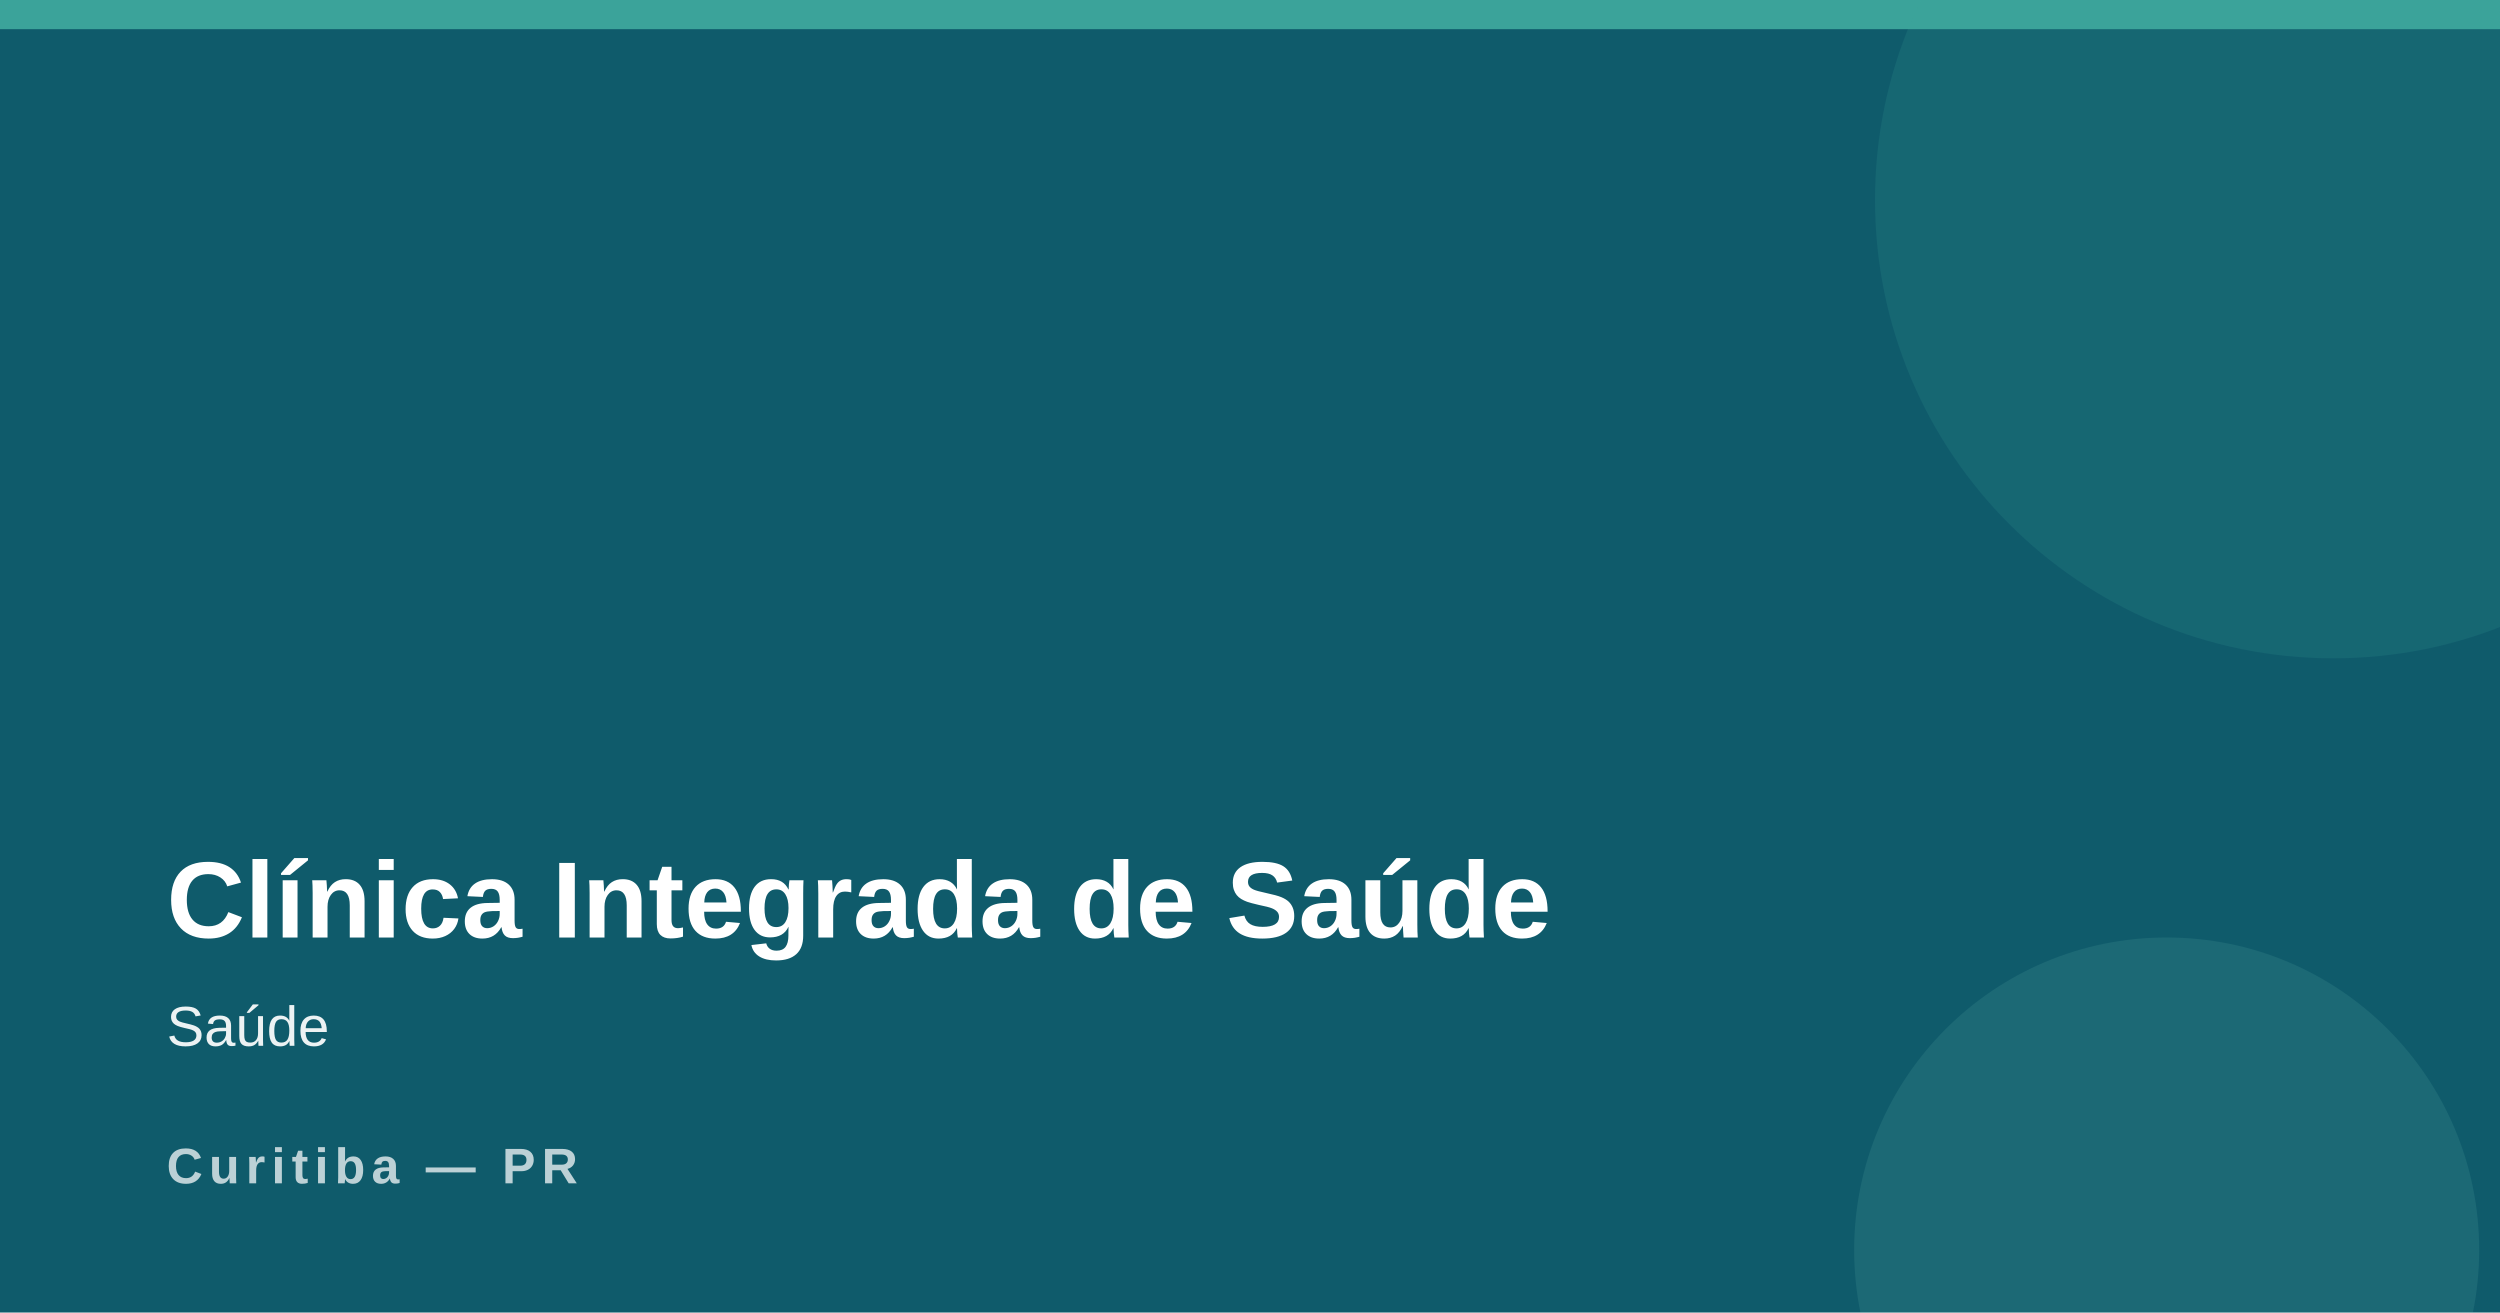
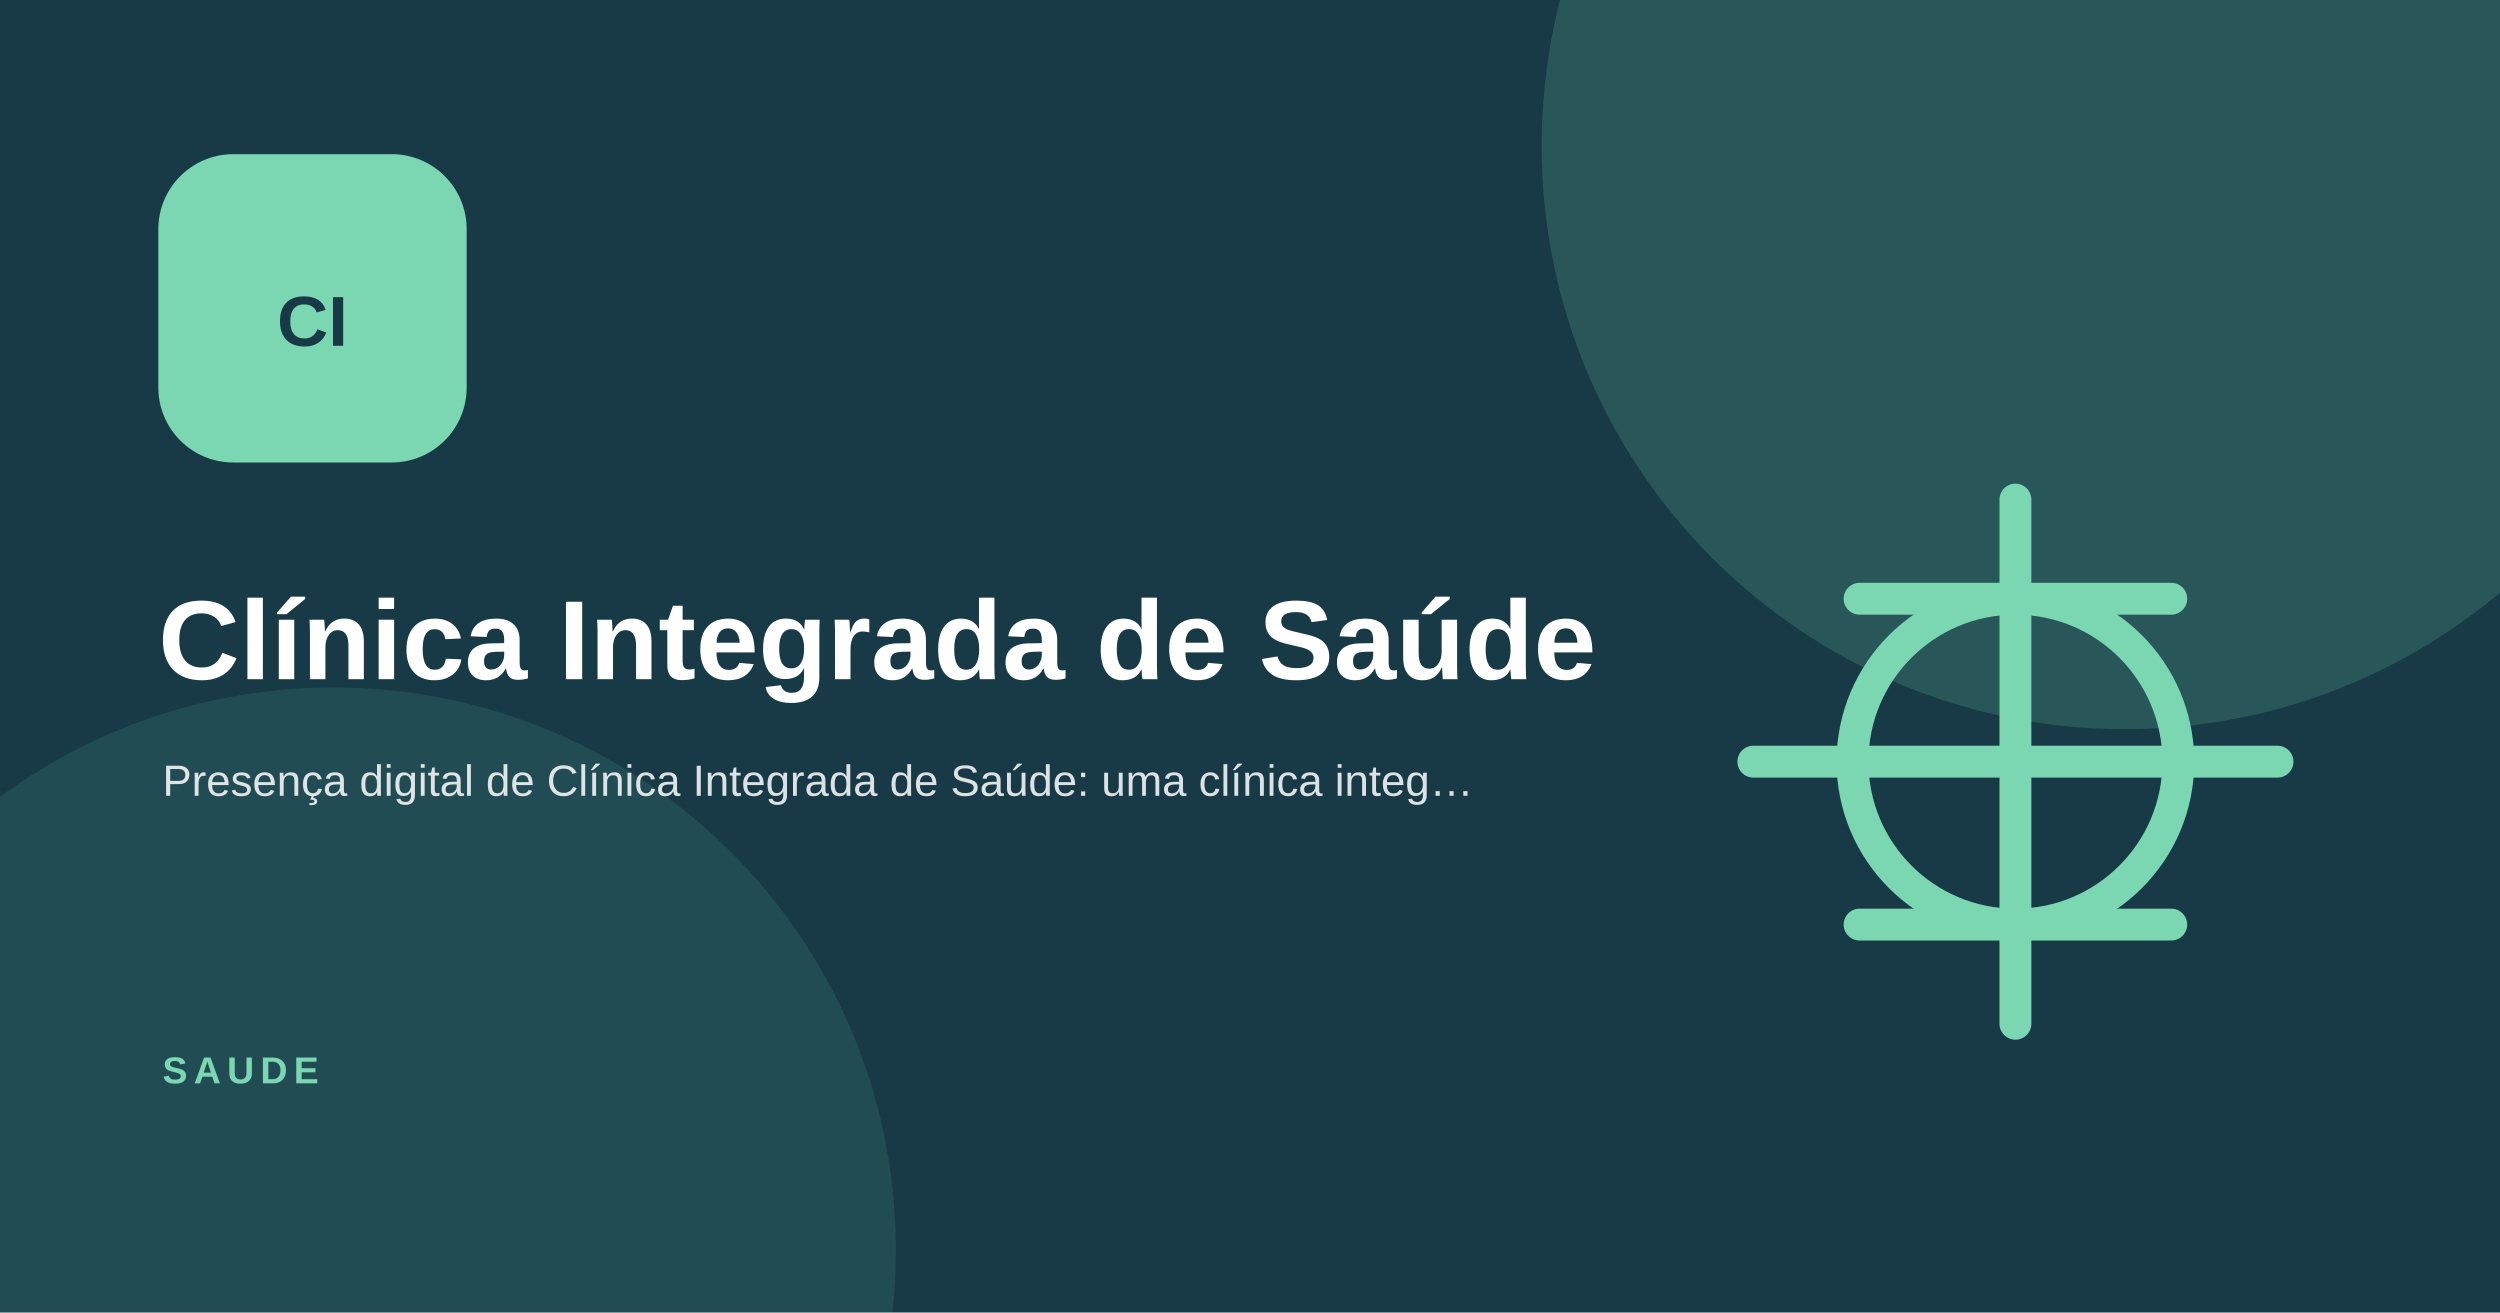
- <svg xmlns="http://www.w3.org/2000/svg" width="1200" height="630">
-   <rect width="1200" height="630" fill="#0f5b6b" />
-   <rect x="0" y="0" width="1200" height="14" fill="#3ba39a" />
-   <circle cx="1120" cy="96" r="220" fill="#3ba39a" opacity=".16" />
-   <circle cx="1040" cy="600" r="150" fill="#7fd1c1" opacity=".12" />
-   <text x="80" y="450" font-family="Arial,Helvetica,sans-serif" font-size="52" font-weight="800" fill="#ffffff">Clínica Integrada de Saúde</text>
-   <text x="80" y="502" font-family="Arial,Helvetica,sans-serif" font-size="27" fill="#ffffff" opacity=".92">Saúde</text>
-   <text x="80" y="568" font-family="Arial,Helvetica,sans-serif" font-size="24" font-weight="700" letter-spacing="3" fill="#ffffff" opacity=".72">Curitiba — PR</text>
+ <svg xmlns="http://www.w3.org/2000/svg" width="1200" height="630" viewBox="0 0 1200 630">
+   <rect width="1200" height="630" fill="#173a46" />
+   <circle cx="1020" cy="70" r="280" fill="#7bd6b2" opacity=".18" />
+   <circle cx="160" cy="600" r="270" fill="#7bd6b2" opacity=".12" />
+   <g transform="translate(760 165) scale(1.7)" fill="none" stroke="#7bd6b2" stroke-width="9" stroke-linecap="round" stroke-linejoin="round">
+     <path d="M122 44v148M48 118h148M78 72h88M78 164h88" />
+     <circle cx="122" cy="118" r="46" />
+   </g>
+   <rect x="76" y="74" width="148" height="148" rx="36" fill="#7bd6b2" />
+   <text x="150" y="166" text-anchor="middle" font-family="Arial,sans-serif" font-size="34" font-weight="900" fill="#173a46">CI</text>
+   <text x="76" y="326" font-family="Arial,sans-serif" font-size="54" font-weight="800" fill="#fff">Clínica Integrada de Saúde</text>
+   <text x="78" y="382" font-family="Arial,sans-serif" font-size="21" fill="#fff" opacity=".85">Presença digital de Clínica Integrada de Saúde: uma clínica integ…</text>
+   <text x="78" y="520" font-family="Arial,sans-serif" font-size="18" letter-spacing="3" font-weight="700" fill="#7bd6b2">SAUDE</text>
</svg>
